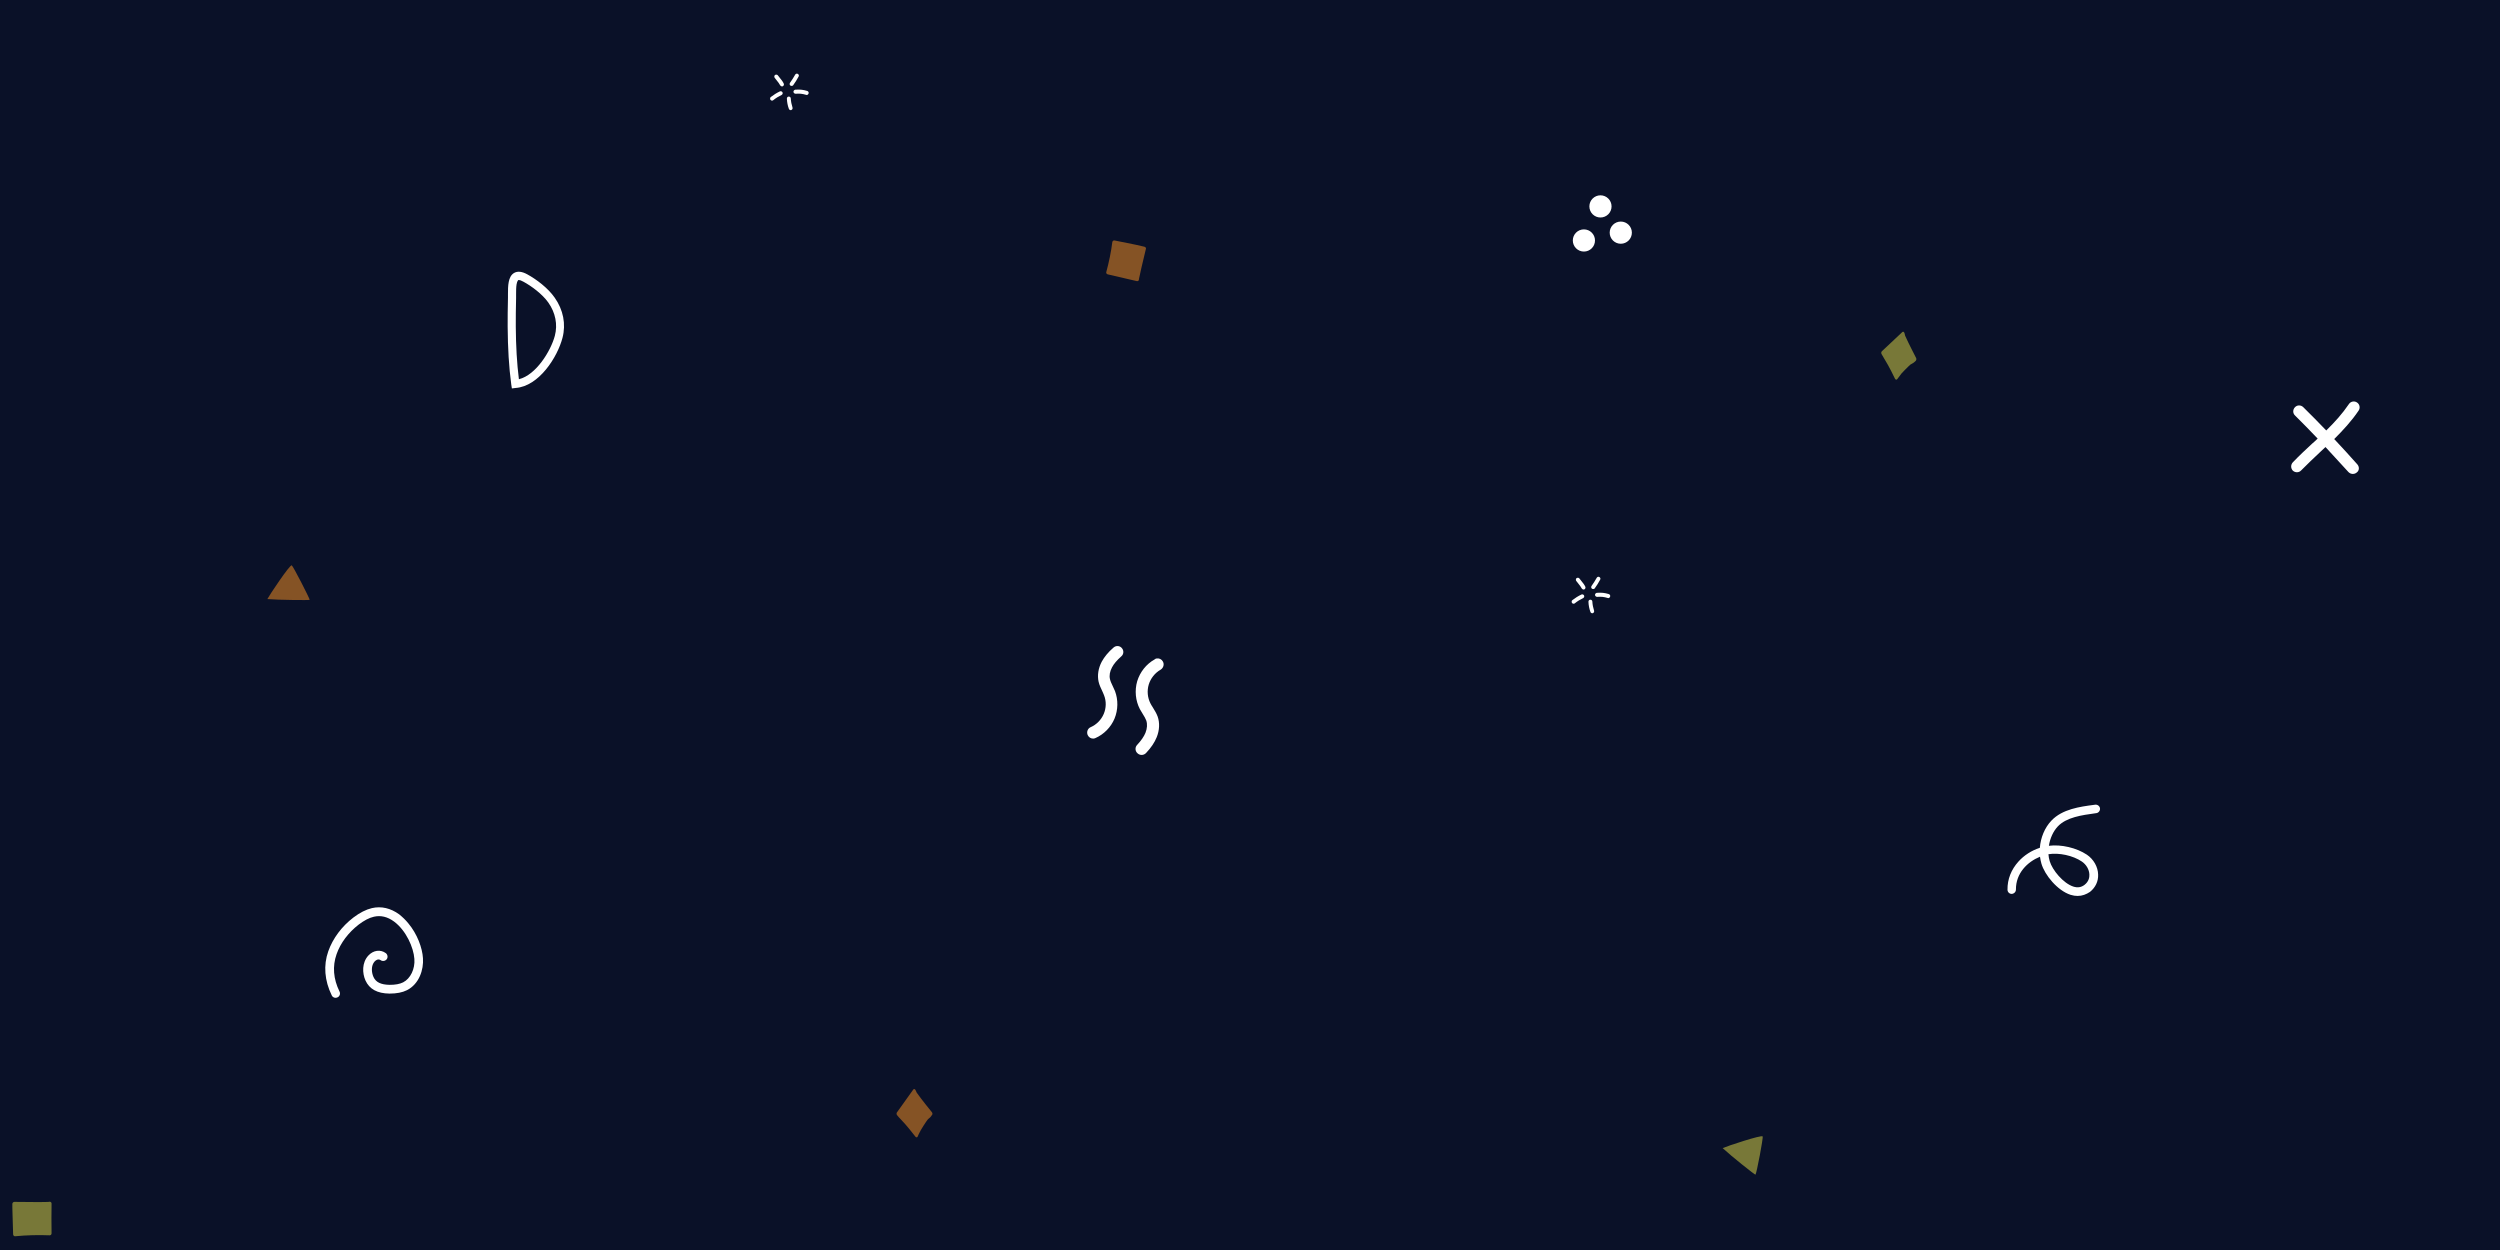
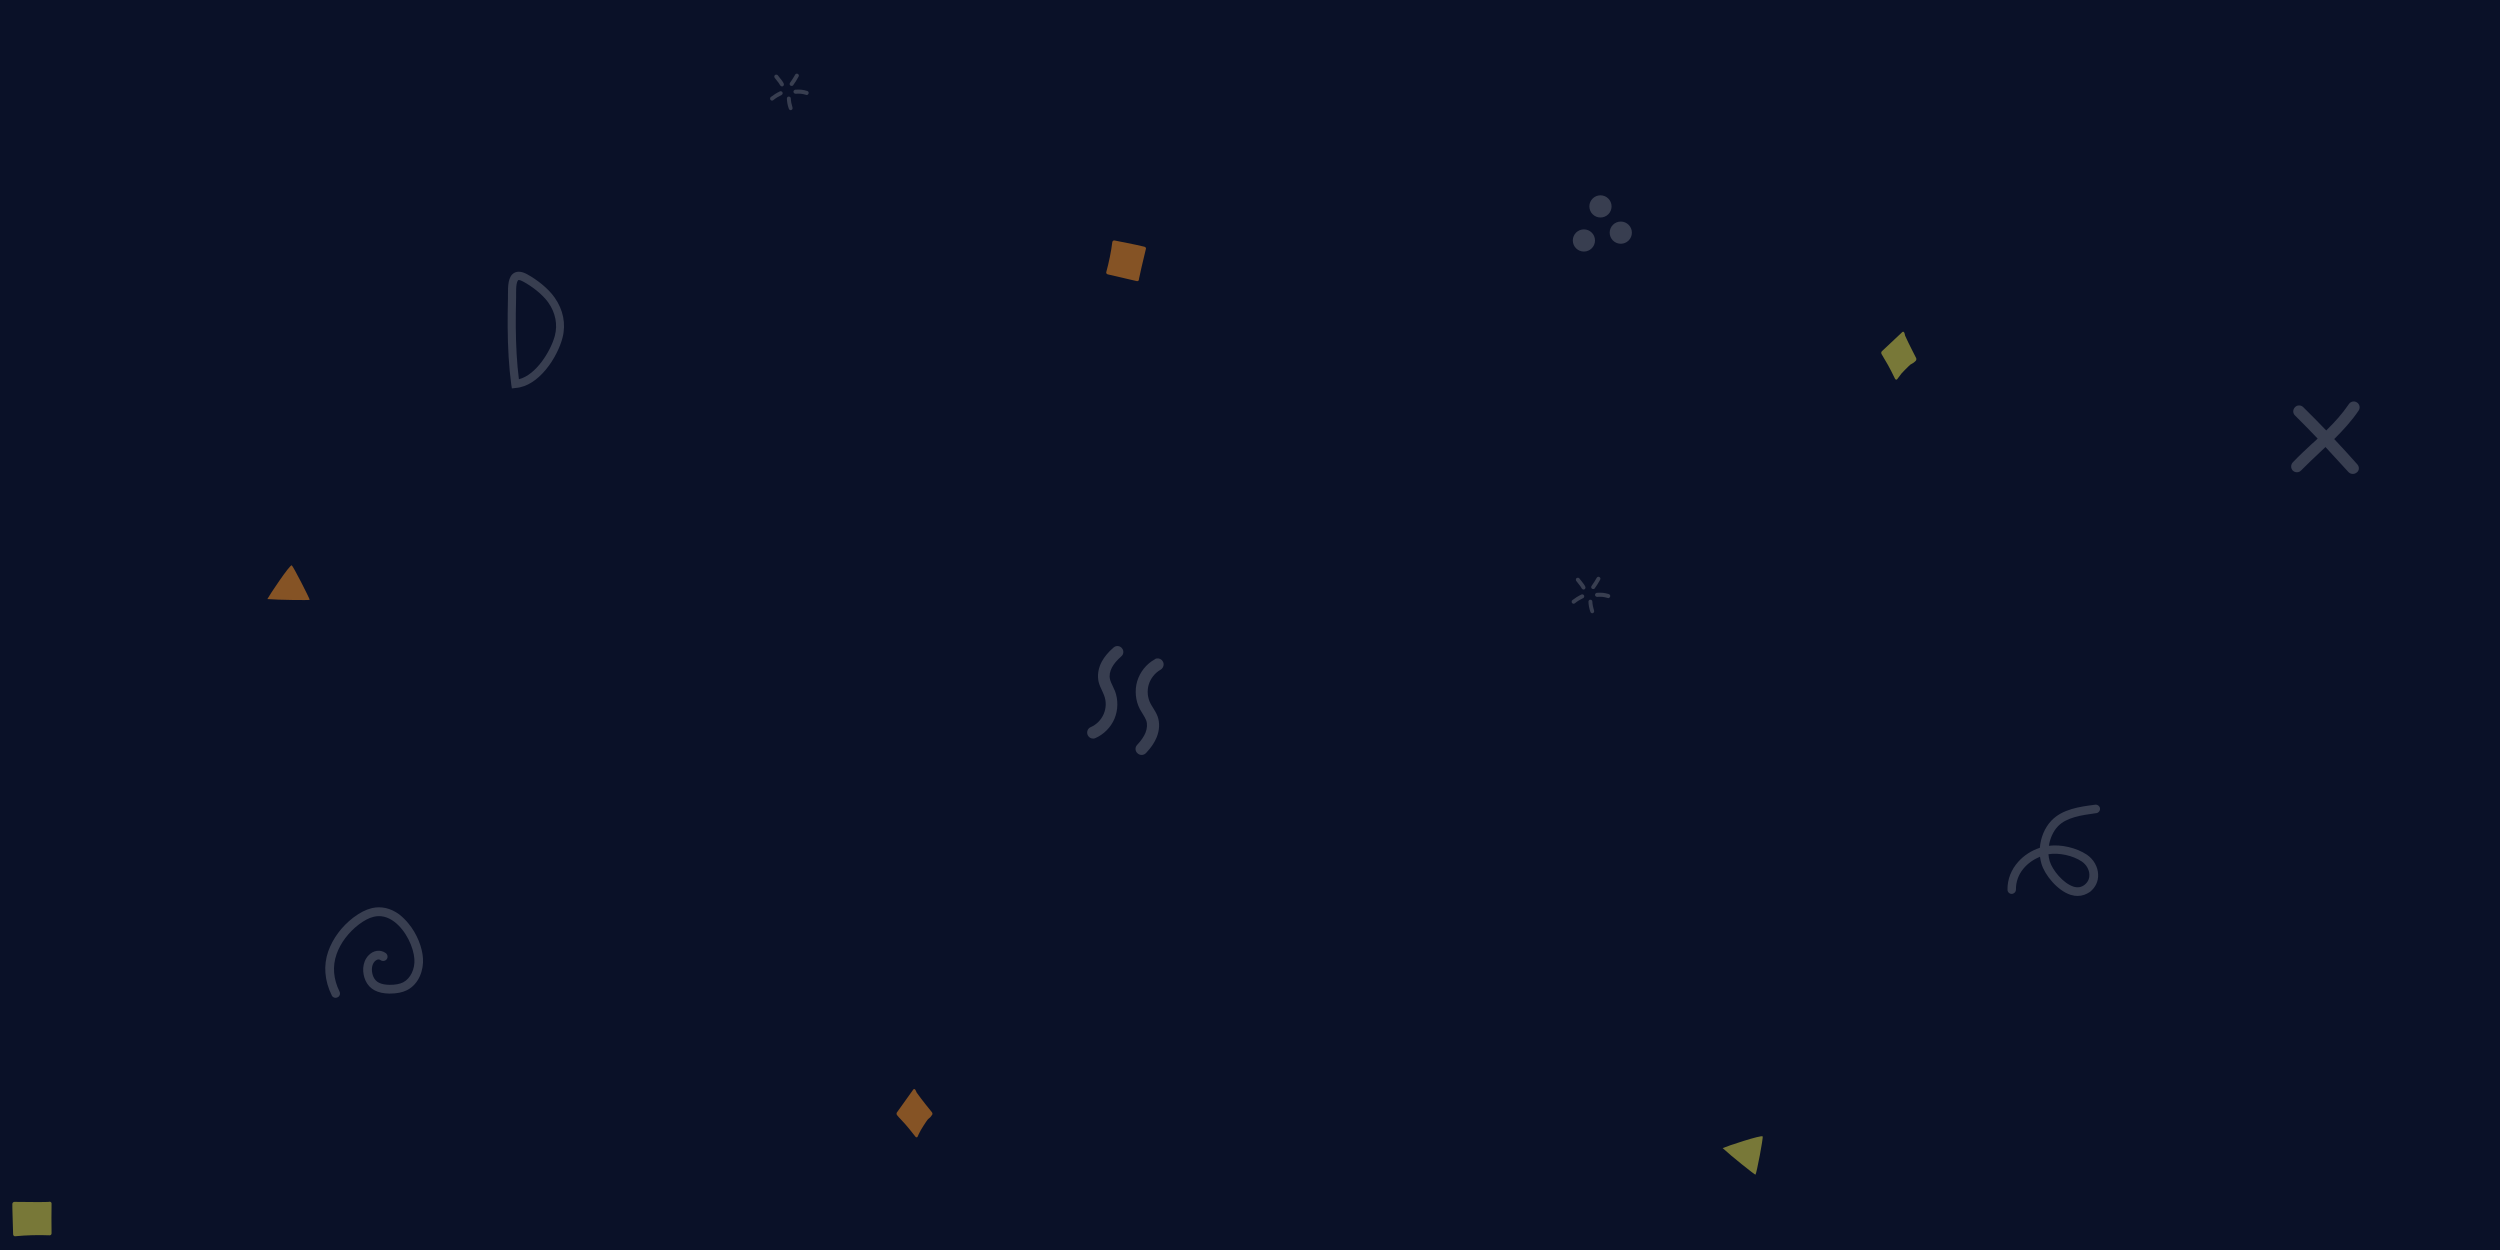
<svg xmlns="http://www.w3.org/2000/svg" width="1600" height="800" viewBox="0 0 1600 800">
  <rect fill="#0A1128" width="1600" height="800" />
  <path fill="#787838" d="M1102.5 734.8c2.5-1.2 24.8-8.6 25.6-7.5.5.7-3.9 23.8-4.6 24.5C1123.3 752.1 1107.5 739.5 1102.5 734.8zM1226.3 229.1c0-.1-4.9-9.4-7-14.2-.1-.3-.3-1.1-.4-1.6-.1-.4-.3-.7-.6-.9-.3-.2-.6-.1-.8.1l-13.1 12.3c0 0 0 0 0 0-.2.2-.3.5-.4.8 0 .3 0 .7.2 1 .1.1 1.4 2.5 2.1 3.6 2.4 3.7 6.5 12.1 6.5 12.2.2.3.4.5.7.6.3 0 .5-.1.7-.3 0 0 1.8-2.5 2.7-3.6 1.5-1.6 3-3.2 4.6-4.7 1.2-1.2 1.6-1.4 2.1-1.6.5-.3 1.1-.5 2.5-1.9C1226.5 230.4 1226.6 229.6 1226.3 229.1zM33 770.3C33 770.3 33 770.3 33 770.3c0-.7-.5-1.2-1.2-1.2-.1 0-.3 0-.4.1-1.6.2-14.3.1-22.2 0-.3 0-.6.1-.9.4-.2.2-.4.5-.4.9 0 .2 0 4.9.1 5.9l.4 13.6c0 .3.2.6.4.9.2.2.5.3.8.3 0 0 .1 0 .1 0 7.3-.7 14.7-.9 22-.6.3 0 .7-.1.9-.3.2-.2.4-.6.4-.9C32.9 783.3 32.9 776.2 33 770.3z" />
  <path fill="#855325" d="M171.1 383.4c1.3-2.5 14.3-22 15.6-21.6.8.3 11.5 21.2 11.5 22.1C198.1 384.2 177.9 384 171.1 383.4zM596.4 711.8c-.1-.1-6.7-8.2-9.7-12.5-.2-.3-.5-1-.7-1.5-.2-.4-.4-.7-.7-.8-.3-.1-.6 0-.8.3L574 712c0 0 0 0 0 0-.2.2-.2.5-.2.9 0 .3.2.7.4.9.1.1 1.8 2.2 2.8 3.1 3.1 3.1 8.8 10.5 8.9 10.6.2.3.5.4.8.4.3 0 .5-.2.6-.5 0 0 1.2-2.8 2-4.1 1.1-1.9 2.3-3.7 3.5-5.5.9-1.4 1.3-1.7 1.7-2 .5-.4 1-.7 2.1-2.4C596.9 713.1 596.8 712.3 596.4 711.8zM727.5 179.9C727.5 179.9 727.5 179.9 727.5 179.9c.6.2 1.3-.2 1.4-.8 0-.1 0-.2 0-.4.2-1.4 2.8-12.6 4.5-19.5.1-.3 0-.6-.2-.8-.2-.3-.5-.4-.8-.5-.2 0-4.7-1.1-5.7-1.3l-13.4-2.7c-.3-.1-.7 0-.9.2-.2.2-.4.4-.5.6 0 0 0 .1 0 .1-.8 6.5-2.2 13.1-3.9 19.4-.1.3 0 .6.2.9.2.3.5.4.8.5C714.8 176.9 721.7 178.5 727.5 179.9zM728.5 178.1c-.1-.1-.2-.2-.4-.2C728.3 177.9 728.4 178 728.5 178.1z" />
-   <g fill-opacity="1" fill="#FFF">
+   <g fill-opacity="0.19" fill="#FFF">
    <path d="M699.6 472.7c-1.5 0-2.8-.8-3.5-2.3-.8-1.9 0-4.2 1.9-5 3.7-1.6 6.8-4.7 8.4-8.5 1.6-3.8 1.7-8.1.2-11.9-.3-.9-.8-1.8-1.2-2.8-.8-1.7-1.8-3.7-2.3-5.9-.9-4.1-.2-8.6 2-12.8 1.7-3.1 4.1-6.1 7.6-9.1 1.6-1.4 4-1.2 5.3.4 1.4 1.6 1.2 4-.4 5.3-2.8 2.5-4.7 4.7-5.9 7-1.4 2.6-1.9 5.3-1.3 7.6.3 1.4 1 2.8 1.7 4.3.5 1.1 1 2.2 1.5 3.3 2.1 5.6 2 12-.3 17.6-2.3 5.5-6.8 10.1-12.3 12.5C700.6 472.6 700.1 472.7 699.6 472.7zM740.4 421.4c1.5-.2 3 .5 3.8 1.9 1.1 1.8.4 4.2-1.4 5.3-3.7 2.1-6.4 5.6-7.6 9.5-1.2 4-.8 8.4 1.1 12.1.4.9 1 1.7 1.6 2.7 1 1.7 2.2 3.5 3 5.7 1.4 4 1.2 8.7-.6 13.2-1.4 3.4-3.5 6.6-6.8 10.1-1.5 1.6-3.9 1.7-5.5.2-1.6-1.4-1.7-3.9-.2-5.4 2.6-2.8 4.3-5.3 5.3-7.7 1.1-2.8 1.3-5.6.5-7.9-.5-1.3-1.3-2.7-2.2-4.1-.6-1-1.3-2.1-1.9-3.2-2.8-5.4-3.4-11.9-1.7-17.8 1.8-5.9 5.8-11 11.2-14C739.4 421.6 739.9 421.4 740.4 421.4zM261.3 590.9c5.7 6.8 9 15.7 9.4 22.4.5 7.3-2.4 16.4-10.2 20.4-3 1.5-6.7 2.2-11.2 2.2-7.9-.1-12.9-2.9-15.4-8.4-2.1-4.7-2.3-11.4 1.8-15.9 3.2-3.5 7.8-4.1 11.2-1.6 1.2.9 1.5 2.7.6 3.9-.9 1.2-2.7 1.5-3.9.6-1.8-1.3-3.6.6-3.8.8-2.4 2.6-2.1 7-.8 9.9 1.5 3.4 4.7 5 10.4 5.1 3.6 0 6.4-.5 8.6-1.6 4.7-2.4 7.7-8.6 7.2-15-.5-7.3-5.3-18.2-13-23.9-4.2-3.1-8.5-4.1-12.9-3.1-3.1.7-6.2 2.4-9.7 5-6.6 5.1-11.7 11.8-14.2 19-2.7 7.7-2.1 15.8 1.9 23.9.7 1.4.1 3.1-1.3 3.7-1.4.7-3.1.1-3.7-1.3-4.6-9.4-5.4-19.2-2.2-28.2 2.9-8.2 8.6-15.9 16.1-21.6 4.1-3.1 8-5.1 11.8-6 6-1.4 12 0 17.5 4C257.6 586.9 259.6 588.8 261.3 590.9z" />
    <circle cx="1013.7" cy="153.9" r="7.1" />
    <circle cx="1024.3" cy="132.1" r="7.1" />
    <circle cx="1037.3" cy="148.9" r="7.1" />
    <path d="M1508.7 297.2c-4.8-5.4-9.7-10.8-14.8-16.2 5.6-5.6 11.1-11.5 15.6-18.2 1.2-1.7.7-4.1-1-5.2-1.7-1.2-4.1-.7-5.2 1-4.2 6.2-9.1 11.6-14.5 16.9-4.8-5-9.7-10-14.7-14.9-1.5-1.5-3.9-1.5-5.3 0-1.5 1.5-1.5 3.9 0 5.3 4.9 4.8 9.7 9.8 14.5 14.8-1.1 1.1-2.3 2.2-3.5 3.2-4.1 3.8-8.4 7.8-12.4 12-1.4 1.5-1.4 3.8 0 5.3 0 0 0 0 0 0 1.5 1.4 3.9 1.4 5.3-.1 3.9-4 8.1-7.9 12.1-11.7 1.2-1.1 2.3-2.2 3.5-3.3 4.9 5.3 9.8 10.6 14.6 15.9.1.1.1.1.2.2 1.4 1.4 3.7 1.5 5.2.2C1510 301.2 1510.1 298.8 1508.7 297.2zM327.6 248.6l-.4-2.6c-1.5-11.1-2.2-23.2-2.3-37 0-5.5 0-11.5.2-18.5 0-.7 0-1.5 0-2.3 0-5 0-11.2 3.9-13.5 2.2-1.3 5.1-1 8.5.9 5.7 3.1 13.2 8.7 17.5 14.9 5.5 7.8 7.3 16.9 5 25.7-3.2 12.3-15 31-30 32.1L327.6 248.6zM332.1 179.2c-.2 0-.3 0-.4.1-.1.1-.7.5-1.1 2.7-.3 1.9-.3 4.2-.3 6.3 0 .8 0 1.7 0 2.4-.2 6.9-.2 12.8-.2 18.3.1 12.5.7 23.5 2 33.7 11-2.7 20.4-18.1 23-27.8 1.9-7.2.4-14.8-4.2-21.3l0 0C347 188.1 340 183 335 180.3 333.6 179.5 332.6 179.2 332.1 179.2zM516.3 60.8c-.1 0-.2 0-.4-.1-2.4-.7-4-.9-6.7-.7-.7 0-1.3-.5-1.4-1.2 0-.7.5-1.3 1.2-1.4 3.1-.2 4.9 0 7.6.8.7.2 1.1.9.9 1.6C517.3 60.4 516.8 60.8 516.3 60.8zM506.1 70.5c-.5 0-1-.3-1.2-.8-.8-2.1-1.2-4.3-1.3-6.6 0-.7.5-1.3 1.2-1.3.7 0 1.3.5 1.3 1.2.1 2 .5 3.9 1.1 5.8.2.7-.1 1.4-.8 1.6C506.4 70.5 506.2 70.5 506.1 70.5zM494.1 64.4c-.4 0-.8-.2-1-.5-.4-.6-.3-1.4.2-1.8 1.8-1.4 3.7-2.6 5.8-3.6.6-.3 1.4 0 1.7.6.3.6 0 1.4-.6 1.7-1.9.9-3.7 2-5.3 3.3C494.7 64.3 494.4 64.4 494.1 64.4zM500.5 55.3c-.5 0-.9-.3-1.2-.7-.5-1-1.2-1.9-2.4-3.4-.3-.4-.7-.9-1.1-1.4-.4-.6-.3-1.4.2-1.8.6-.4 1.4-.3 1.8.2.4.5.8 1 1.1 1.4 1.3 1.6 2.1 2.6 2.7 3.9.3.6 0 1.4-.6 1.7C500.9 55.3 500.7 55.3 500.5 55.3zM506.7 55c-.3 0-.5-.1-.8-.2-.6-.4-.7-1.2-.3-1.8 1.2-1.7 2.3-3.4 3.3-5.2.3-.6 1.1-.9 1.7-.5.6.3.9 1.1.5 1.7-1 1.9-2.2 3.8-3.5 5.6C507.4 54.8 507.1 55 506.7 55zM1029.3 382.8c-.1 0-.2 0-.4-.1-2.4-.7-4-.9-6.7-.7-.7 0-1.3-.5-1.4-1.2 0-.7.5-1.3 1.2-1.4 3.1-.2 4.9 0 7.6.8.7.2 1.1.9.9 1.6C1030.3 382.4 1029.8 382.8 1029.3 382.8zM1019.1 392.5c-.5 0-1-.3-1.2-.8-.8-2.1-1.2-4.3-1.3-6.6 0-.7.5-1.3 1.2-1.3.7 0 1.3.5 1.3 1.2.1 2 .5 3.9 1.1 5.8.2.7-.1 1.4-.8 1.6C1019.4 392.5 1019.2 392.5 1019.1 392.5zM1007.1 386.4c-.4 0-.8-.2-1-.5-.4-.6-.3-1.4.2-1.8 1.8-1.4 3.7-2.6 5.8-3.6.6-.3 1.4 0 1.7.6.3.6 0 1.4-.6 1.7-1.9.9-3.7 2-5.3 3.3C1007.7 386.3 1007.4 386.4 1007.1 386.4zM1013.5 377.3c-.5 0-.9-.3-1.2-.7-.5-1-1.2-1.9-2.4-3.4-.3-.4-.7-.9-1.1-1.4-.4-.6-.3-1.4.2-1.8.6-.4 1.4-.3 1.8.2.4.5.8 1 1.1 1.4 1.3 1.6 2.1 2.6 2.7 3.9.3.6 0 1.4-.6 1.7C1013.9 377.3 1013.7 377.3 1013.5 377.3zM1019.7 377c-.3 0-.5-.1-.8-.2-.6-.4-.7-1.2-.3-1.8 1.2-1.7 2.3-3.4 3.3-5.2.3-.6 1.1-.9 1.7-.5.6.3.9 1.1.5 1.7-1 1.9-2.2 3.8-3.5 5.6C1020.4 376.8 1020.1 377 1019.7 377zM1329.7 573.4c-1.4 0-2.9-.2-4.5-.7-8.4-2.7-16.6-12.7-18.7-20-.4-1.4-.7-2.9-.9-4.4-8.1 3.3-15.5 10.6-15.4 21 0 1.5-1.2 2.7-2.7 2.8 0 0 0 0 0 0-1.5 0-2.7-1.2-2.7-2.7-.1-6.7 2.4-12.9 7-18 3.6-4 8.4-7.1 13.7-8.8.5-6.5 3.1-12.9 7.4-17.4 7-7.4 18.2-8.9 27.3-10.1l.7-.1c1.5-.2 2.9.9 3.1 2.3.2 1.5-.9 2.9-2.3 3.1l-.7.1c-8.6 1.2-18.4 2.5-24 8.4-3 3.2-5 7.7-5.7 12.4 7.9-1 17.7 1.3 24.3 5.7 4.3 2.9 7.1 7.8 7.2 12.7.2 4.3-1.7 8.3-5.2 11.1C1335.2 572.4 1332.6 573.4 1329.7 573.4zM1311 546.7c.1 1.5.4 3 .8 4.4 1.7 5.8 8.7 14.2 15.1 16.3 2.8.9 5.1.5 7.2-1.1 2.7-2.1 3.2-4.8 3.1-6.6-.1-3.2-2-6.4-4.8-8.3C1326.7 547.5 1317.7 545.6 1311 546.7z" />
  </g>
</svg>
